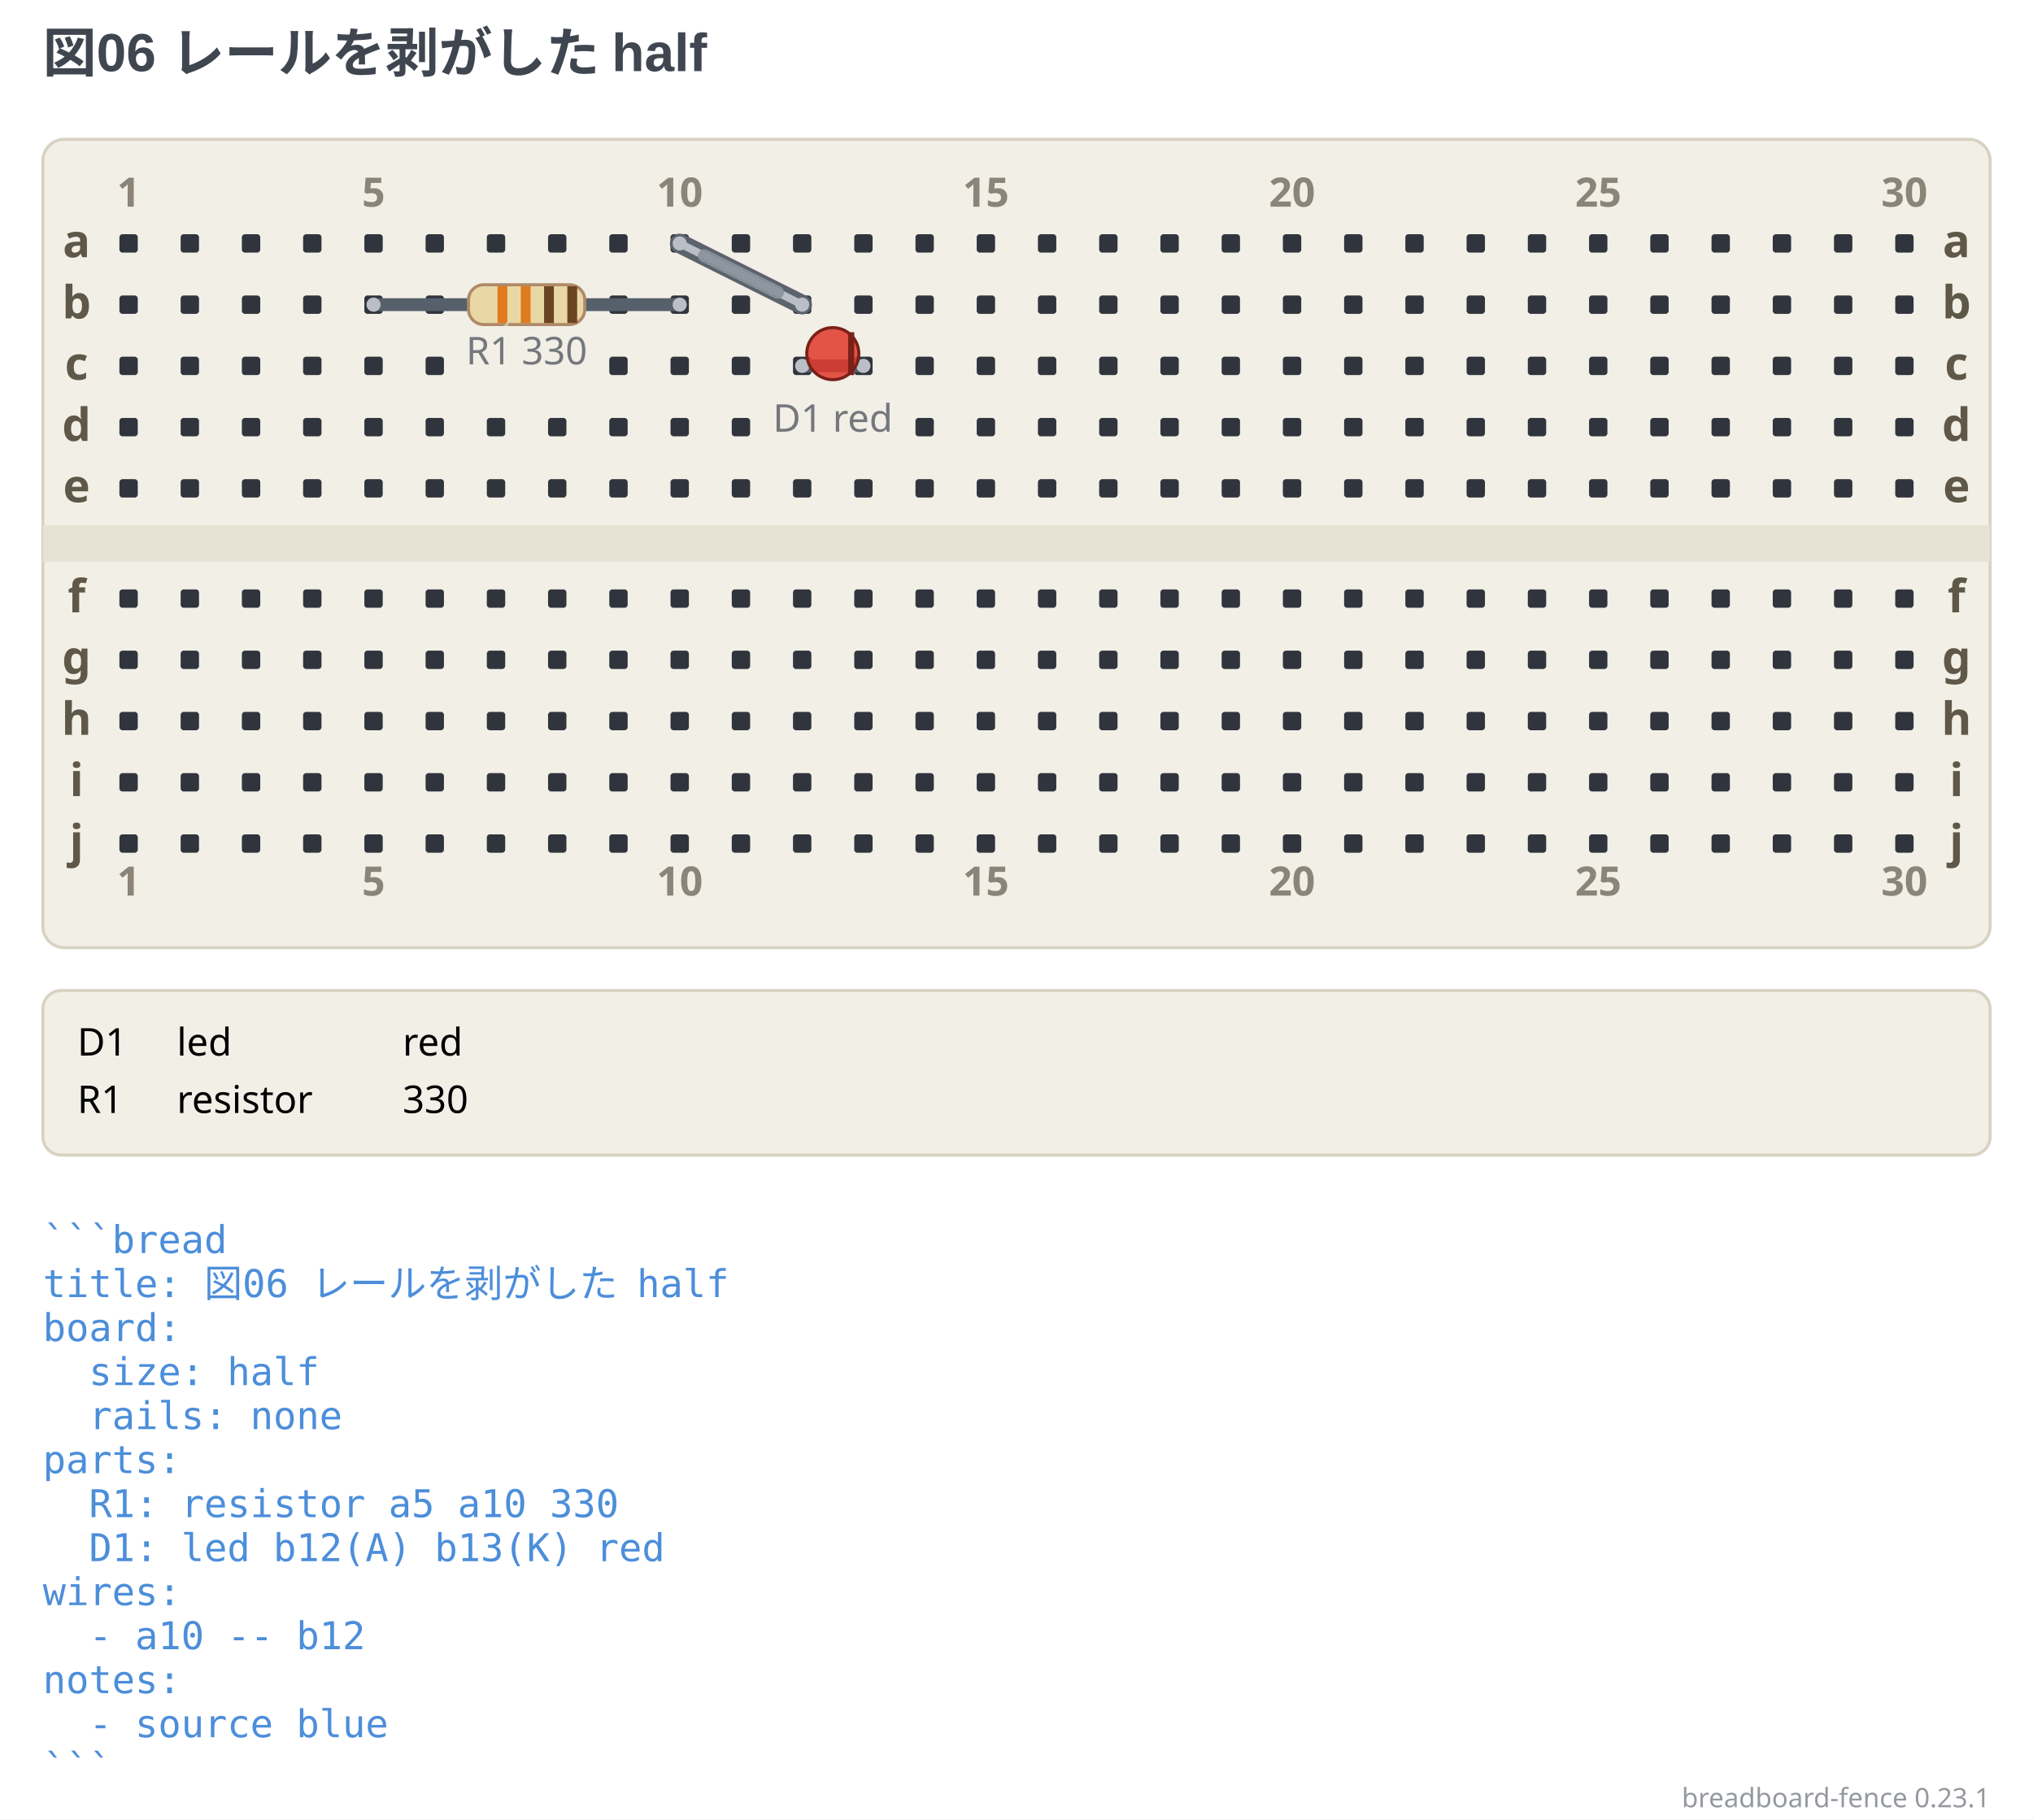
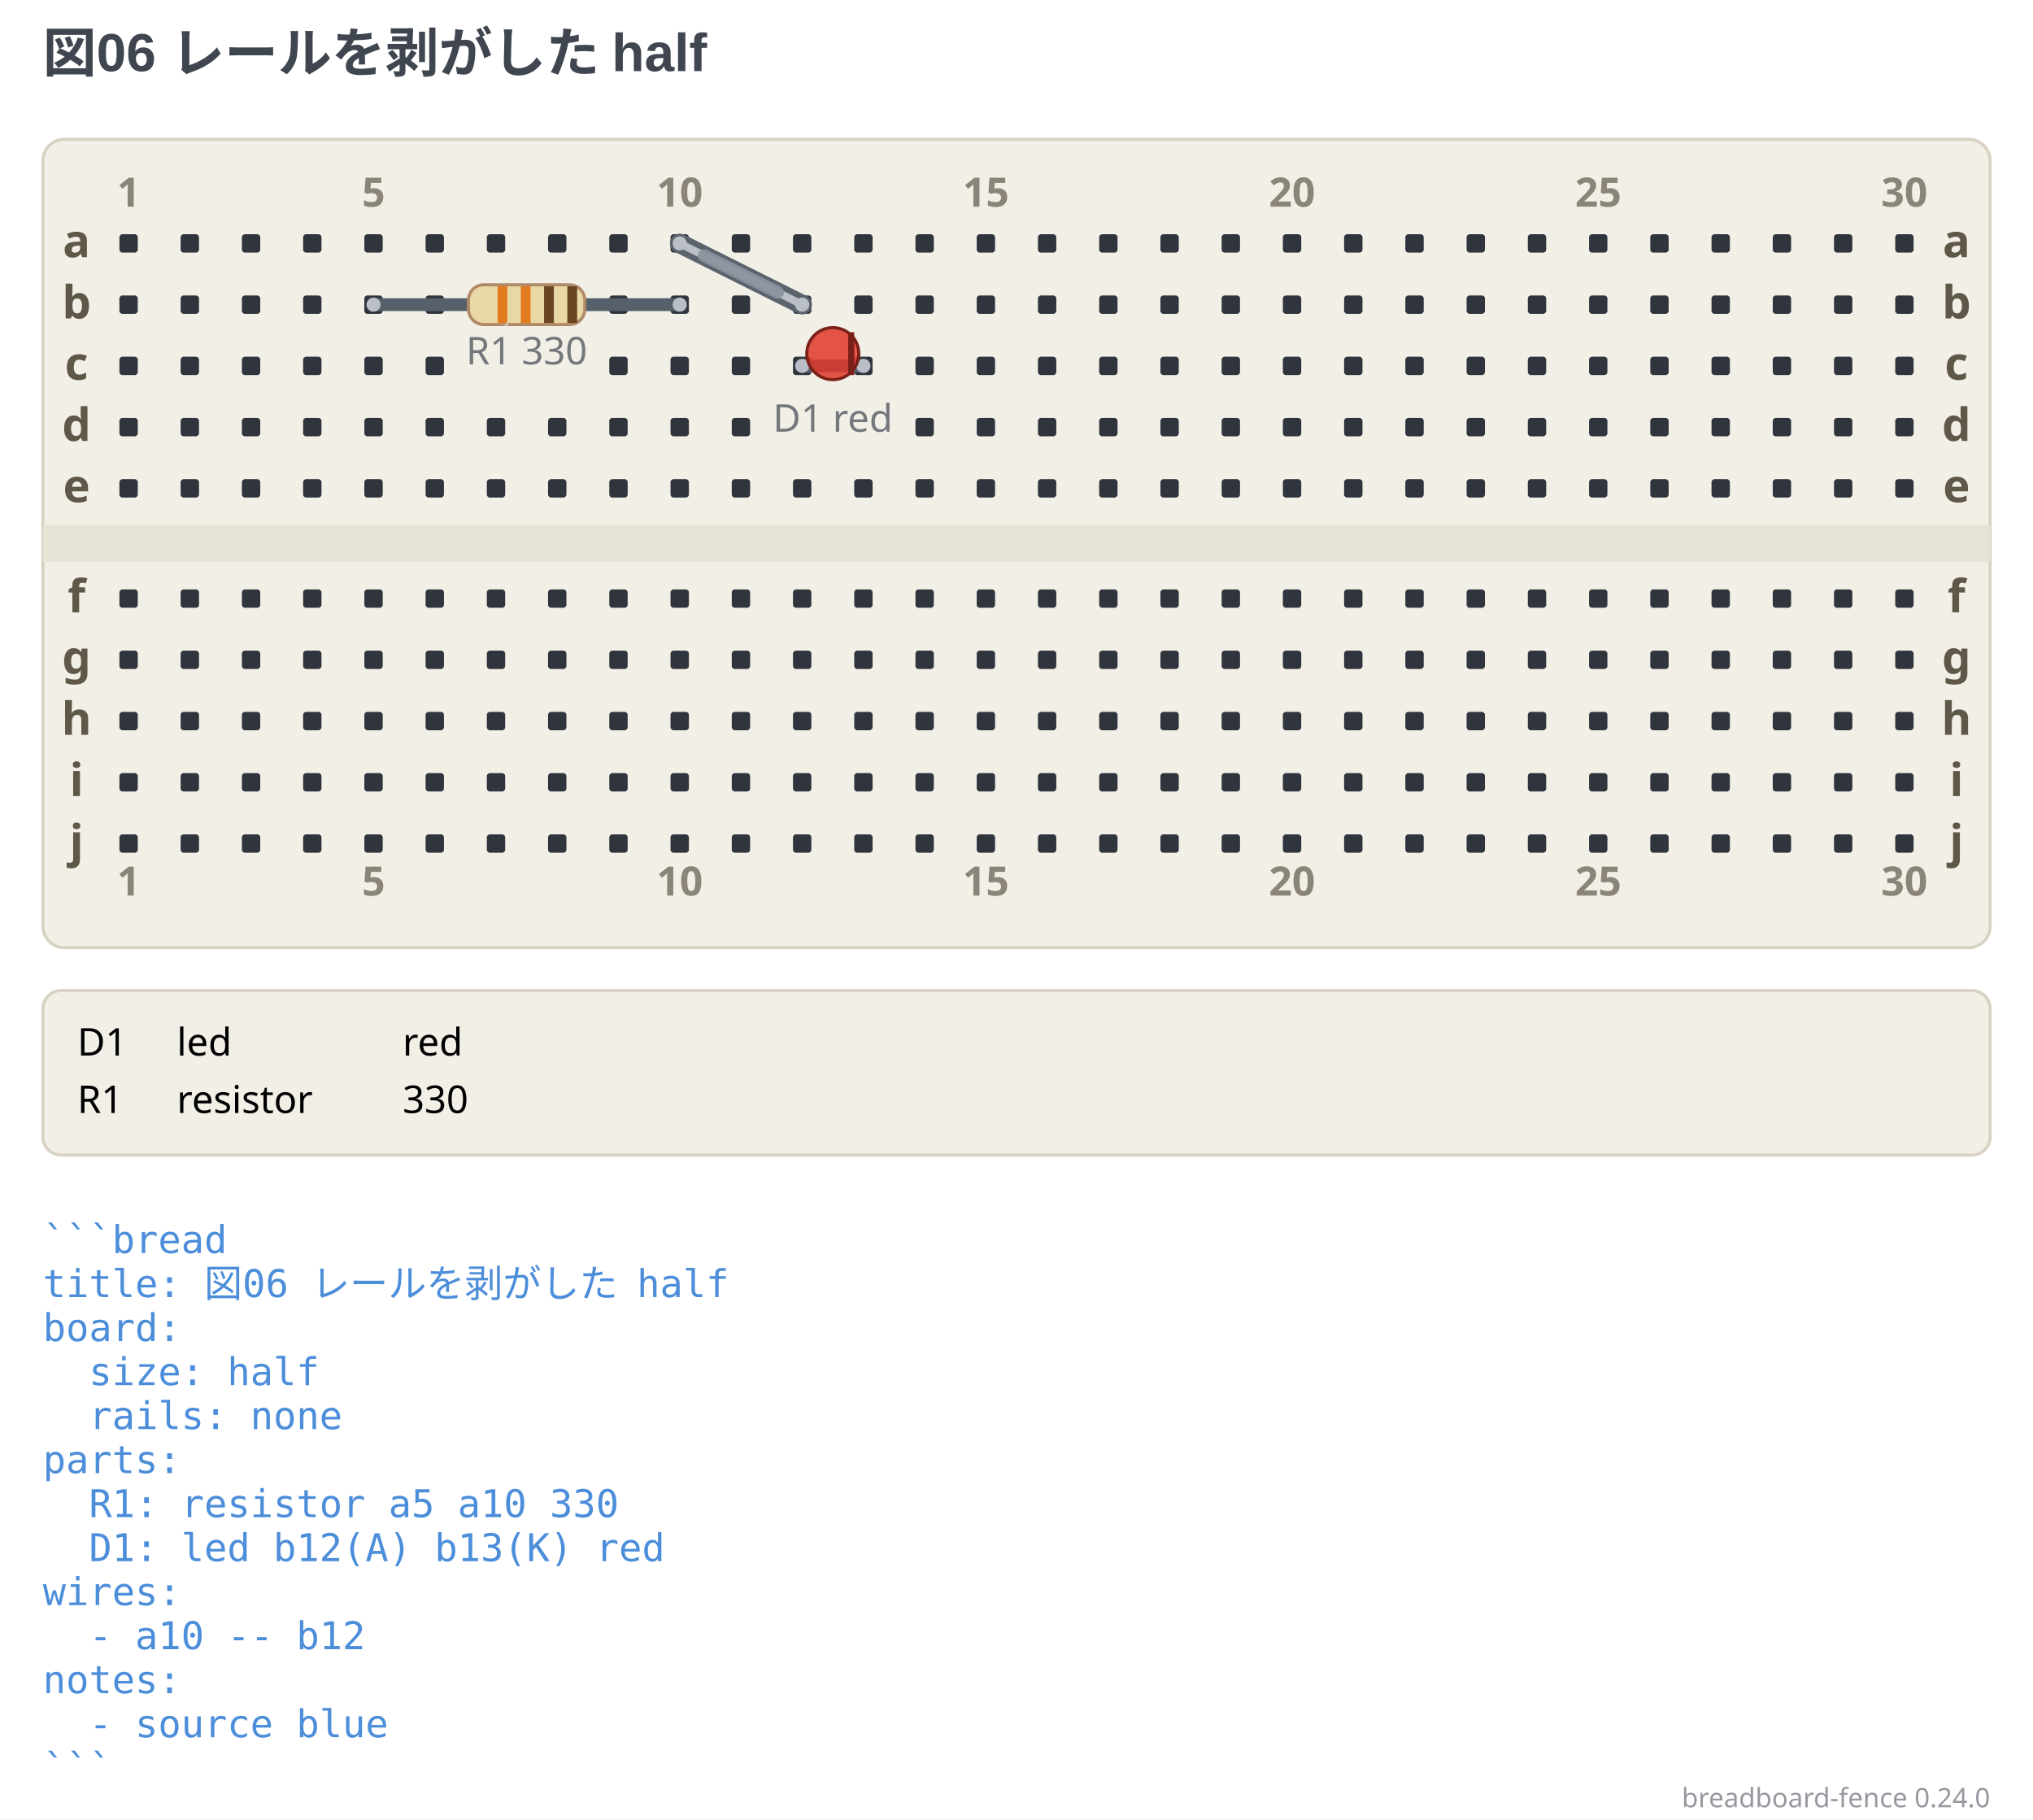
- <svg xmlns="http://www.w3.org/2000/svg" width="664" height="594.25" viewBox="0 0 664 594.25" data-breadboard-fence="0.23.1" role="img">
+ <svg xmlns="http://www.w3.org/2000/svg" width="664" height="594.25" viewBox="0 0 664 594.25" data-breadboard-fence="0.24.0" role="img">
  <rect x="0" y="0" width="664" height="594.25" fill="#ffffff" />
  <g>
    <text x="14" y="23.5" text-anchor="start" font-family="'Segoe UI', 'Helvetica Neue', Arial, 'Noto Sans', 'Hiragino Sans', 'Yu Gothic UI', 'Noto Sans CJK JP', sans-serif" font-size="17.5" font-weight="700" fill="#3f4650">図06 レールを剥がした half</text>
  </g>
  <g transform="translate(0 31.5)">
    <rect x="14" y="14" width="636" height="264" rx="7" fill="#f2efe6" stroke="#d8d2c2" />
    <rect x="14" y="140" width="636" height="12" fill="#e6e2d4" />
    <rect x="39" y="45" width="6" height="6" rx="1" fill="#30353d" />
    <rect x="59" y="45" width="6" height="6" rx="1" fill="#30353d" />
    <rect x="79" y="45" width="6" height="6" rx="1" fill="#30353d" />
    <rect x="99" y="45" width="6" height="6" rx="1" fill="#30353d" />
    <rect x="119" y="45" width="6" height="6" rx="1" fill="#30353d" />
    <rect x="139" y="45" width="6" height="6" rx="1" fill="#30353d" />
    <rect x="159" y="45" width="6" height="6" rx="1" fill="#30353d" />
    <rect x="179" y="45" width="6" height="6" rx="1" fill="#30353d" />
    <rect x="199" y="45" width="6" height="6" rx="1" fill="#30353d" />
    <rect x="219" y="45" width="6" height="6" rx="1" fill="#30353d" />
    <rect x="239" y="45" width="6" height="6" rx="1" fill="#30353d" />
    <rect x="259" y="45" width="6" height="6" rx="1" fill="#30353d" />
    <rect x="279" y="45" width="6" height="6" rx="1" fill="#30353d" />
    <rect x="299" y="45" width="6" height="6" rx="1" fill="#30353d" />
    <rect x="319" y="45" width="6" height="6" rx="1" fill="#30353d" />
    <rect x="339" y="45" width="6" height="6" rx="1" fill="#30353d" />
    <rect x="359" y="45" width="6" height="6" rx="1" fill="#30353d" />
    <rect x="379" y="45" width="6" height="6" rx="1" fill="#30353d" />
    <rect x="399" y="45" width="6" height="6" rx="1" fill="#30353d" />
    <rect x="419" y="45" width="6" height="6" rx="1" fill="#30353d" />
    <rect x="439" y="45" width="6" height="6" rx="1" fill="#30353d" />
    <rect x="459" y="45" width="6" height="6" rx="1" fill="#30353d" />
    <rect x="479" y="45" width="6" height="6" rx="1" fill="#30353d" />
    <rect x="499" y="45" width="6" height="6" rx="1" fill="#30353d" />
    <rect x="519" y="45" width="6" height="6" rx="1" fill="#30353d" />
    <rect x="539" y="45" width="6" height="6" rx="1" fill="#30353d" />
    <rect x="559" y="45" width="6" height="6" rx="1" fill="#30353d" />
    <rect x="579" y="45" width="6" height="6" rx="1" fill="#30353d" />
    <rect x="599" y="45" width="6" height="6" rx="1" fill="#30353d" />
    <rect x="619" y="45" width="6" height="6" rx="1" fill="#30353d" />
    <rect x="39" y="65" width="6" height="6" rx="1" fill="#30353d" />
    <rect x="59" y="65" width="6" height="6" rx="1" fill="#30353d" />
    <rect x="79" y="65" width="6" height="6" rx="1" fill="#30353d" />
    <rect x="99" y="65" width="6" height="6" rx="1" fill="#30353d" />
    <rect x="119" y="65" width="6" height="6" rx="1" fill="#30353d" />
    <rect x="139" y="65" width="6" height="6" rx="1" fill="#30353d" />
    <rect x="199" y="65" width="6" height="6" rx="1" fill="#30353d" />
    <rect x="219" y="65" width="6" height="6" rx="1" fill="#30353d" />
    <rect x="239" y="65" width="6" height="6" rx="1" fill="#30353d" />
    <rect x="259" y="65" width="6" height="6" rx="1" fill="#30353d" />
    <rect x="279" y="65" width="6" height="6" rx="1" fill="#30353d" />
    <rect x="299" y="65" width="6" height="6" rx="1" fill="#30353d" />
    <rect x="319" y="65" width="6" height="6" rx="1" fill="#30353d" />
    <rect x="339" y="65" width="6" height="6" rx="1" fill="#30353d" />
    <rect x="359" y="65" width="6" height="6" rx="1" fill="#30353d" />
    <rect x="379" y="65" width="6" height="6" rx="1" fill="#30353d" />
    <rect x="399" y="65" width="6" height="6" rx="1" fill="#30353d" />
    <rect x="419" y="65" width="6" height="6" rx="1" fill="#30353d" />
    <rect x="439" y="65" width="6" height="6" rx="1" fill="#30353d" />
    <rect x="459" y="65" width="6" height="6" rx="1" fill="#30353d" />
    <rect x="479" y="65" width="6" height="6" rx="1" fill="#30353d" />
    <rect x="499" y="65" width="6" height="6" rx="1" fill="#30353d" />
    <rect x="519" y="65" width="6" height="6" rx="1" fill="#30353d" />
    <rect x="539" y="65" width="6" height="6" rx="1" fill="#30353d" />
    <rect x="559" y="65" width="6" height="6" rx="1" fill="#30353d" />
    <rect x="579" y="65" width="6" height="6" rx="1" fill="#30353d" />
    <rect x="599" y="65" width="6" height="6" rx="1" fill="#30353d" />
    <rect x="619" y="65" width="6" height="6" rx="1" fill="#30353d" />
    <rect x="39" y="85" width="6" height="6" rx="1" fill="#30353d" />
    <rect x="59" y="85" width="6" height="6" rx="1" fill="#30353d" />
    <rect x="79" y="85" width="6" height="6" rx="1" fill="#30353d" />
    <rect x="99" y="85" width="6" height="6" rx="1" fill="#30353d" />
    <rect x="119" y="85" width="6" height="6" rx="1" fill="#30353d" />
    <rect x="139" y="85" width="6" height="6" rx="1" fill="#30353d" />
    <rect x="199" y="85" width="6" height="6" rx="1" fill="#30353d" />
    <rect x="219" y="85" width="6" height="6" rx="1" fill="#30353d" />
    <rect x="239" y="85" width="6" height="6" rx="1" fill="#30353d" />
    <rect x="259" y="85" width="6" height="6" rx="1" fill="#30353d" />
    <rect x="279" y="85" width="6" height="6" rx="1" fill="#30353d" />
    <rect x="299" y="85" width="6" height="6" rx="1" fill="#30353d" />
    <rect x="319" y="85" width="6" height="6" rx="1" fill="#30353d" />
    <rect x="339" y="85" width="6" height="6" rx="1" fill="#30353d" />
    <rect x="359" y="85" width="6" height="6" rx="1" fill="#30353d" />
    <rect x="379" y="85" width="6" height="6" rx="1" fill="#30353d" />
    <rect x="399" y="85" width="6" height="6" rx="1" fill="#30353d" />
    <rect x="419" y="85" width="6" height="6" rx="1" fill="#30353d" />
    <rect x="439" y="85" width="6" height="6" rx="1" fill="#30353d" />
    <rect x="459" y="85" width="6" height="6" rx="1" fill="#30353d" />
    <rect x="479" y="85" width="6" height="6" rx="1" fill="#30353d" />
    <rect x="499" y="85" width="6" height="6" rx="1" fill="#30353d" />
    <rect x="519" y="85" width="6" height="6" rx="1" fill="#30353d" />
    <rect x="539" y="85" width="6" height="6" rx="1" fill="#30353d" />
    <rect x="559" y="85" width="6" height="6" rx="1" fill="#30353d" />
    <rect x="579" y="85" width="6" height="6" rx="1" fill="#30353d" />
    <rect x="599" y="85" width="6" height="6" rx="1" fill="#30353d" />
    <rect x="619" y="85" width="6" height="6" rx="1" fill="#30353d" />
    <rect x="39" y="105" width="6" height="6" rx="1" fill="#30353d" />
    <rect x="59" y="105" width="6" height="6" rx="1" fill="#30353d" />
    <rect x="79" y="105" width="6" height="6" rx="1" fill="#30353d" />
    <rect x="99" y="105" width="6" height="6" rx="1" fill="#30353d" />
    <rect x="119" y="105" width="6" height="6" rx="1" fill="#30353d" />
    <rect x="139" y="105" width="6" height="6" rx="1" fill="#30353d" />
    <rect x="159" y="105" width="6" height="6" rx="1" fill="#30353d" />
    <rect x="179" y="105" width="6" height="6" rx="1" fill="#30353d" />
    <rect x="199" y="105" width="6" height="6" rx="1" fill="#30353d" />
    <rect x="219" y="105" width="6" height="6" rx="1" fill="#30353d" />
    <rect x="239" y="105" width="6" height="6" rx="1" fill="#30353d" />
    <rect x="299" y="105" width="6" height="6" rx="1" fill="#30353d" />
    <rect x="319" y="105" width="6" height="6" rx="1" fill="#30353d" />
    <rect x="339" y="105" width="6" height="6" rx="1" fill="#30353d" />
    <rect x="359" y="105" width="6" height="6" rx="1" fill="#30353d" />
    <rect x="379" y="105" width="6" height="6" rx="1" fill="#30353d" />
    <rect x="399" y="105" width="6" height="6" rx="1" fill="#30353d" />
    <rect x="419" y="105" width="6" height="6" rx="1" fill="#30353d" />
    <rect x="439" y="105" width="6" height="6" rx="1" fill="#30353d" />
    <rect x="459" y="105" width="6" height="6" rx="1" fill="#30353d" />
    <rect x="479" y="105" width="6" height="6" rx="1" fill="#30353d" />
    <rect x="499" y="105" width="6" height="6" rx="1" fill="#30353d" />
    <rect x="519" y="105" width="6" height="6" rx="1" fill="#30353d" />
    <rect x="539" y="105" width="6" height="6" rx="1" fill="#30353d" />
    <rect x="559" y="105" width="6" height="6" rx="1" fill="#30353d" />
    <rect x="579" y="105" width="6" height="6" rx="1" fill="#30353d" />
    <rect x="599" y="105" width="6" height="6" rx="1" fill="#30353d" />
    <rect x="619" y="105" width="6" height="6" rx="1" fill="#30353d" />
    <rect x="39" y="125" width="6" height="6" rx="1" fill="#30353d" />
    <rect x="59" y="125" width="6" height="6" rx="1" fill="#30353d" />
    <rect x="79" y="125" width="6" height="6" rx="1" fill="#30353d" />
    <rect x="99" y="125" width="6" height="6" rx="1" fill="#30353d" />
    <rect x="119" y="125" width="6" height="6" rx="1" fill="#30353d" />
    <rect x="139" y="125" width="6" height="6" rx="1" fill="#30353d" />
    <rect x="159" y="125" width="6" height="6" rx="1" fill="#30353d" />
    <rect x="179" y="125" width="6" height="6" rx="1" fill="#30353d" />
    <rect x="199" y="125" width="6" height="6" rx="1" fill="#30353d" />
    <rect x="219" y="125" width="6" height="6" rx="1" fill="#30353d" />
    <rect x="239" y="125" width="6" height="6" rx="1" fill="#30353d" />
    <rect x="259" y="125" width="6" height="6" rx="1" fill="#30353d" />
    <rect x="279" y="125" width="6" height="6" rx="1" fill="#30353d" />
    <rect x="299" y="125" width="6" height="6" rx="1" fill="#30353d" />
    <rect x="319" y="125" width="6" height="6" rx="1" fill="#30353d" />
    <rect x="339" y="125" width="6" height="6" rx="1" fill="#30353d" />
    <rect x="359" y="125" width="6" height="6" rx="1" fill="#30353d" />
    <rect x="379" y="125" width="6" height="6" rx="1" fill="#30353d" />
    <rect x="399" y="125" width="6" height="6" rx="1" fill="#30353d" />
    <rect x="419" y="125" width="6" height="6" rx="1" fill="#30353d" />
    <rect x="439" y="125" width="6" height="6" rx="1" fill="#30353d" />
    <rect x="459" y="125" width="6" height="6" rx="1" fill="#30353d" />
    <rect x="479" y="125" width="6" height="6" rx="1" fill="#30353d" />
    <rect x="499" y="125" width="6" height="6" rx="1" fill="#30353d" />
    <rect x="519" y="125" width="6" height="6" rx="1" fill="#30353d" />
    <rect x="539" y="125" width="6" height="6" rx="1" fill="#30353d" />
    <rect x="559" y="125" width="6" height="6" rx="1" fill="#30353d" />
    <rect x="579" y="125" width="6" height="6" rx="1" fill="#30353d" />
    <rect x="599" y="125" width="6" height="6" rx="1" fill="#30353d" />
    <rect x="619" y="125" width="6" height="6" rx="1" fill="#30353d" />
    <rect x="39" y="161" width="6" height="6" rx="1" fill="#30353d" />
    <rect x="59" y="161" width="6" height="6" rx="1" fill="#30353d" />
    <rect x="79" y="161" width="6" height="6" rx="1" fill="#30353d" />
    <rect x="99" y="161" width="6" height="6" rx="1" fill="#30353d" />
    <rect x="119" y="161" width="6" height="6" rx="1" fill="#30353d" />
    <rect x="139" y="161" width="6" height="6" rx="1" fill="#30353d" />
    <rect x="159" y="161" width="6" height="6" rx="1" fill="#30353d" />
    <rect x="179" y="161" width="6" height="6" rx="1" fill="#30353d" />
    <rect x="199" y="161" width="6" height="6" rx="1" fill="#30353d" />
    <rect x="219" y="161" width="6" height="6" rx="1" fill="#30353d" />
    <rect x="239" y="161" width="6" height="6" rx="1" fill="#30353d" />
    <rect x="259" y="161" width="6" height="6" rx="1" fill="#30353d" />
    <rect x="279" y="161" width="6" height="6" rx="1" fill="#30353d" />
    <rect x="299" y="161" width="6" height="6" rx="1" fill="#30353d" />
    <rect x="319" y="161" width="6" height="6" rx="1" fill="#30353d" />
    <rect x="339" y="161" width="6" height="6" rx="1" fill="#30353d" />
    <rect x="359" y="161" width="6" height="6" rx="1" fill="#30353d" />
    <rect x="379" y="161" width="6" height="6" rx="1" fill="#30353d" />
    <rect x="399" y="161" width="6" height="6" rx="1" fill="#30353d" />
    <rect x="419" y="161" width="6" height="6" rx="1" fill="#30353d" />
    <rect x="439" y="161" width="6" height="6" rx="1" fill="#30353d" />
    <rect x="459" y="161" width="6" height="6" rx="1" fill="#30353d" />
    <rect x="479" y="161" width="6" height="6" rx="1" fill="#30353d" />
    <rect x="499" y="161" width="6" height="6" rx="1" fill="#30353d" />
    <rect x="519" y="161" width="6" height="6" rx="1" fill="#30353d" />
    <rect x="539" y="161" width="6" height="6" rx="1" fill="#30353d" />
    <rect x="559" y="161" width="6" height="6" rx="1" fill="#30353d" />
    <rect x="579" y="161" width="6" height="6" rx="1" fill="#30353d" />
    <rect x="599" y="161" width="6" height="6" rx="1" fill="#30353d" />
    <rect x="619" y="161" width="6" height="6" rx="1" fill="#30353d" />
    <rect x="39" y="181" width="6" height="6" rx="1" fill="#30353d" />
    <rect x="59" y="181" width="6" height="6" rx="1" fill="#30353d" />
    <rect x="79" y="181" width="6" height="6" rx="1" fill="#30353d" />
    <rect x="99" y="181" width="6" height="6" rx="1" fill="#30353d" />
    <rect x="119" y="181" width="6" height="6" rx="1" fill="#30353d" />
    <rect x="139" y="181" width="6" height="6" rx="1" fill="#30353d" />
    <rect x="159" y="181" width="6" height="6" rx="1" fill="#30353d" />
    <rect x="179" y="181" width="6" height="6" rx="1" fill="#30353d" />
    <rect x="199" y="181" width="6" height="6" rx="1" fill="#30353d" />
    <rect x="219" y="181" width="6" height="6" rx="1" fill="#30353d" />
    <rect x="239" y="181" width="6" height="6" rx="1" fill="#30353d" />
    <rect x="259" y="181" width="6" height="6" rx="1" fill="#30353d" />
    <rect x="279" y="181" width="6" height="6" rx="1" fill="#30353d" />
    <rect x="299" y="181" width="6" height="6" rx="1" fill="#30353d" />
    <rect x="319" y="181" width="6" height="6" rx="1" fill="#30353d" />
    <rect x="339" y="181" width="6" height="6" rx="1" fill="#30353d" />
    <rect x="359" y="181" width="6" height="6" rx="1" fill="#30353d" />
    <rect x="379" y="181" width="6" height="6" rx="1" fill="#30353d" />
    <rect x="399" y="181" width="6" height="6" rx="1" fill="#30353d" />
    <rect x="419" y="181" width="6" height="6" rx="1" fill="#30353d" />
    <rect x="439" y="181" width="6" height="6" rx="1" fill="#30353d" />
    <rect x="459" y="181" width="6" height="6" rx="1" fill="#30353d" />
    <rect x="479" y="181" width="6" height="6" rx="1" fill="#30353d" />
    <rect x="499" y="181" width="6" height="6" rx="1" fill="#30353d" />
    <rect x="519" y="181" width="6" height="6" rx="1" fill="#30353d" />
    <rect x="539" y="181" width="6" height="6" rx="1" fill="#30353d" />
    <rect x="559" y="181" width="6" height="6" rx="1" fill="#30353d" />
    <rect x="579" y="181" width="6" height="6" rx="1" fill="#30353d" />
    <rect x="599" y="181" width="6" height="6" rx="1" fill="#30353d" />
    <rect x="619" y="181" width="6" height="6" rx="1" fill="#30353d" />
    <rect x="39" y="201" width="6" height="6" rx="1" fill="#30353d" />
    <rect x="59" y="201" width="6" height="6" rx="1" fill="#30353d" />
    <rect x="79" y="201" width="6" height="6" rx="1" fill="#30353d" />
    <rect x="99" y="201" width="6" height="6" rx="1" fill="#30353d" />
    <rect x="119" y="201" width="6" height="6" rx="1" fill="#30353d" />
    <rect x="139" y="201" width="6" height="6" rx="1" fill="#30353d" />
    <rect x="159" y="201" width="6" height="6" rx="1" fill="#30353d" />
    <rect x="179" y="201" width="6" height="6" rx="1" fill="#30353d" />
    <rect x="199" y="201" width="6" height="6" rx="1" fill="#30353d" />
    <rect x="219" y="201" width="6" height="6" rx="1" fill="#30353d" />
    <rect x="239" y="201" width="6" height="6" rx="1" fill="#30353d" />
    <rect x="259" y="201" width="6" height="6" rx="1" fill="#30353d" />
    <rect x="279" y="201" width="6" height="6" rx="1" fill="#30353d" />
    <rect x="299" y="201" width="6" height="6" rx="1" fill="#30353d" />
    <rect x="319" y="201" width="6" height="6" rx="1" fill="#30353d" />
    <rect x="339" y="201" width="6" height="6" rx="1" fill="#30353d" />
    <rect x="359" y="201" width="6" height="6" rx="1" fill="#30353d" />
    <rect x="379" y="201" width="6" height="6" rx="1" fill="#30353d" />
    <rect x="399" y="201" width="6" height="6" rx="1" fill="#30353d" />
    <rect x="419" y="201" width="6" height="6" rx="1" fill="#30353d" />
    <rect x="439" y="201" width="6" height="6" rx="1" fill="#30353d" />
    <rect x="459" y="201" width="6" height="6" rx="1" fill="#30353d" />
    <rect x="479" y="201" width="6" height="6" rx="1" fill="#30353d" />
    <rect x="499" y="201" width="6" height="6" rx="1" fill="#30353d" />
    <rect x="519" y="201" width="6" height="6" rx="1" fill="#30353d" />
    <rect x="539" y="201" width="6" height="6" rx="1" fill="#30353d" />
    <rect x="559" y="201" width="6" height="6" rx="1" fill="#30353d" />
    <rect x="579" y="201" width="6" height="6" rx="1" fill="#30353d" />
    <rect x="599" y="201" width="6" height="6" rx="1" fill="#30353d" />
    <rect x="619" y="201" width="6" height="6" rx="1" fill="#30353d" />
    <rect x="39" y="221" width="6" height="6" rx="1" fill="#30353d" />
    <rect x="59" y="221" width="6" height="6" rx="1" fill="#30353d" />
    <rect x="79" y="221" width="6" height="6" rx="1" fill="#30353d" />
    <rect x="99" y="221" width="6" height="6" rx="1" fill="#30353d" />
    <rect x="119" y="221" width="6" height="6" rx="1" fill="#30353d" />
    <rect x="139" y="221" width="6" height="6" rx="1" fill="#30353d" />
    <rect x="159" y="221" width="6" height="6" rx="1" fill="#30353d" />
    <rect x="179" y="221" width="6" height="6" rx="1" fill="#30353d" />
    <rect x="199" y="221" width="6" height="6" rx="1" fill="#30353d" />
    <rect x="219" y="221" width="6" height="6" rx="1" fill="#30353d" />
    <rect x="239" y="221" width="6" height="6" rx="1" fill="#30353d" />
    <rect x="259" y="221" width="6" height="6" rx="1" fill="#30353d" />
    <rect x="279" y="221" width="6" height="6" rx="1" fill="#30353d" />
    <rect x="299" y="221" width="6" height="6" rx="1" fill="#30353d" />
    <rect x="319" y="221" width="6" height="6" rx="1" fill="#30353d" />
    <rect x="339" y="221" width="6" height="6" rx="1" fill="#30353d" />
    <rect x="359" y="221" width="6" height="6" rx="1" fill="#30353d" />
    <rect x="379" y="221" width="6" height="6" rx="1" fill="#30353d" />
    <rect x="399" y="221" width="6" height="6" rx="1" fill="#30353d" />
    <rect x="419" y="221" width="6" height="6" rx="1" fill="#30353d" />
    <rect x="439" y="221" width="6" height="6" rx="1" fill="#30353d" />
    <rect x="459" y="221" width="6" height="6" rx="1" fill="#30353d" />
    <rect x="479" y="221" width="6" height="6" rx="1" fill="#30353d" />
    <rect x="499" y="221" width="6" height="6" rx="1" fill="#30353d" />
    <rect x="519" y="221" width="6" height="6" rx="1" fill="#30353d" />
    <rect x="539" y="221" width="6" height="6" rx="1" fill="#30353d" />
    <rect x="559" y="221" width="6" height="6" rx="1" fill="#30353d" />
    <rect x="579" y="221" width="6" height="6" rx="1" fill="#30353d" />
    <rect x="599" y="221" width="6" height="6" rx="1" fill="#30353d" />
    <rect x="619" y="221" width="6" height="6" rx="1" fill="#30353d" />
    <rect x="39" y="241" width="6" height="6" rx="1" fill="#30353d" />
    <rect x="59" y="241" width="6" height="6" rx="1" fill="#30353d" />
    <rect x="79" y="241" width="6" height="6" rx="1" fill="#30353d" />
    <rect x="99" y="241" width="6" height="6" rx="1" fill="#30353d" />
    <rect x="119" y="241" width="6" height="6" rx="1" fill="#30353d" />
    <rect x="139" y="241" width="6" height="6" rx="1" fill="#30353d" />
    <rect x="159" y="241" width="6" height="6" rx="1" fill="#30353d" />
    <rect x="179" y="241" width="6" height="6" rx="1" fill="#30353d" />
    <rect x="199" y="241" width="6" height="6" rx="1" fill="#30353d" />
    <rect x="219" y="241" width="6" height="6" rx="1" fill="#30353d" />
    <rect x="239" y="241" width="6" height="6" rx="1" fill="#30353d" />
    <rect x="259" y="241" width="6" height="6" rx="1" fill="#30353d" />
    <rect x="279" y="241" width="6" height="6" rx="1" fill="#30353d" />
    <rect x="299" y="241" width="6" height="6" rx="1" fill="#30353d" />
    <rect x="319" y="241" width="6" height="6" rx="1" fill="#30353d" />
    <rect x="339" y="241" width="6" height="6" rx="1" fill="#30353d" />
    <rect x="359" y="241" width="6" height="6" rx="1" fill="#30353d" />
    <rect x="379" y="241" width="6" height="6" rx="1" fill="#30353d" />
    <rect x="399" y="241" width="6" height="6" rx="1" fill="#30353d" />
    <rect x="419" y="241" width="6" height="6" rx="1" fill="#30353d" />
    <rect x="439" y="241" width="6" height="6" rx="1" fill="#30353d" />
    <rect x="459" y="241" width="6" height="6" rx="1" fill="#30353d" />
    <rect x="479" y="241" width="6" height="6" rx="1" fill="#30353d" />
    <rect x="499" y="241" width="6" height="6" rx="1" fill="#30353d" />
    <rect x="519" y="241" width="6" height="6" rx="1" fill="#30353d" />
    <rect x="539" y="241" width="6" height="6" rx="1" fill="#30353d" />
    <rect x="559" y="241" width="6" height="6" rx="1" fill="#30353d" />
    <rect x="579" y="241" width="6" height="6" rx="1" fill="#30353d" />
    <rect x="599" y="241" width="6" height="6" rx="1" fill="#30353d" />
    <rect x="619" y="241" width="6" height="6" rx="1" fill="#30353d" />
    <text x="25" y="52.5" text-anchor="middle" font-family="ui-sans-serif, system-ui, sans-serif" font-size="14.95" font-weight="700" fill="#5f5748">a</text>
    <text x="639" y="52.5" text-anchor="middle" font-family="ui-sans-serif, system-ui, sans-serif" font-size="14.95" font-weight="700" fill="#5f5748">a</text>
    <text x="25" y="72.5" text-anchor="middle" font-family="ui-sans-serif, system-ui, sans-serif" font-size="14.95" font-weight="700" fill="#5f5748">b</text>
    <text x="639" y="72.5" text-anchor="middle" font-family="ui-sans-serif, system-ui, sans-serif" font-size="14.95" font-weight="700" fill="#5f5748">b</text>
    <text x="25" y="92.5" text-anchor="middle" font-family="ui-sans-serif, system-ui, sans-serif" font-size="14.95" font-weight="700" fill="#5f5748">c</text>
    <text x="639" y="92.5" text-anchor="middle" font-family="ui-sans-serif, system-ui, sans-serif" font-size="14.95" font-weight="700" fill="#5f5748">c</text>
    <text x="25" y="112.5" text-anchor="middle" font-family="ui-sans-serif, system-ui, sans-serif" font-size="14.95" font-weight="700" fill="#5f5748">d</text>
    <text x="639" y="112.5" text-anchor="middle" font-family="ui-sans-serif, system-ui, sans-serif" font-size="14.95" font-weight="700" fill="#5f5748">d</text>
    <text x="25" y="132.5" text-anchor="middle" font-family="ui-sans-serif, system-ui, sans-serif" font-size="14.95" font-weight="700" fill="#5f5748">e</text>
    <text x="639" y="132.5" text-anchor="middle" font-family="ui-sans-serif, system-ui, sans-serif" font-size="14.95" font-weight="700" fill="#5f5748">e</text>
    <text x="25" y="168.5" text-anchor="middle" font-family="ui-sans-serif, system-ui, sans-serif" font-size="14.95" font-weight="700" fill="#5f5748">f</text>
    <text x="639" y="168.5" text-anchor="middle" font-family="ui-sans-serif, system-ui, sans-serif" font-size="14.95" font-weight="700" fill="#5f5748">f</text>
    <text x="25" y="188.5" text-anchor="middle" font-family="ui-sans-serif, system-ui, sans-serif" font-size="14.95" font-weight="700" fill="#5f5748">g</text>
    <text x="639" y="188.5" text-anchor="middle" font-family="ui-sans-serif, system-ui, sans-serif" font-size="14.95" font-weight="700" fill="#5f5748">g</text>
    <text x="25" y="208.5" text-anchor="middle" font-family="ui-sans-serif, system-ui, sans-serif" font-size="14.95" font-weight="700" fill="#5f5748">h</text>
    <text x="639" y="208.5" text-anchor="middle" font-family="ui-sans-serif, system-ui, sans-serif" font-size="14.95" font-weight="700" fill="#5f5748">h</text>
    <text x="25" y="228.5" text-anchor="middle" font-family="ui-sans-serif, system-ui, sans-serif" font-size="14.95" font-weight="700" fill="#5f5748">i</text>
    <text x="639" y="228.5" text-anchor="middle" font-family="ui-sans-serif, system-ui, sans-serif" font-size="14.95" font-weight="700" fill="#5f5748">i</text>
    <text x="25" y="248.5" text-anchor="middle" font-family="ui-sans-serif, system-ui, sans-serif" font-size="14.95" font-weight="700" fill="#5f5748">j</text>
    <text x="639" y="248.5" text-anchor="middle" font-family="ui-sans-serif, system-ui, sans-serif" font-size="14.95" font-weight="700" fill="#5f5748">j</text>
    <text x="42" y="36" text-anchor="middle" font-family="ui-sans-serif, system-ui, sans-serif" stroke="#f2efe6" stroke-width="3.45" font-size="13.23" font-weight="700" fill="#f2efe6" opacity="0.5" aria-hidden="true">1</text>
    <text x="42" y="36" text-anchor="middle" font-family="ui-sans-serif, system-ui, sans-serif" font-size="13.23" font-weight="700" fill="#5f5748" opacity="0.7">1</text>
    <text x="42" y="261" text-anchor="middle" font-family="ui-sans-serif, system-ui, sans-serif" stroke="#f2efe6" stroke-width="3.45" font-size="13.23" font-weight="700" fill="#f2efe6" opacity="0.5" aria-hidden="true">1</text>
    <text x="42" y="261" text-anchor="middle" font-family="ui-sans-serif, system-ui, sans-serif" font-size="13.23" font-weight="700" fill="#5f5748" opacity="0.7">1</text>
    <text x="122" y="36" text-anchor="middle" font-family="ui-sans-serif, system-ui, sans-serif" stroke="#f2efe6" stroke-width="3.45" font-size="13.23" font-weight="700" fill="#f2efe6" opacity="0.5" aria-hidden="true">5</text>
    <text x="122" y="36" text-anchor="middle" font-family="ui-sans-serif, system-ui, sans-serif" font-size="13.23" font-weight="700" fill="#5f5748" opacity="0.7">5</text>
    <text x="122" y="261" text-anchor="middle" font-family="ui-sans-serif, system-ui, sans-serif" stroke="#f2efe6" stroke-width="3.45" font-size="13.23" font-weight="700" fill="#f2efe6" opacity="0.5" aria-hidden="true">5</text>
    <text x="122" y="261" text-anchor="middle" font-family="ui-sans-serif, system-ui, sans-serif" font-size="13.23" font-weight="700" fill="#5f5748" opacity="0.7">5</text>
    <text x="222" y="36" text-anchor="middle" font-family="ui-sans-serif, system-ui, sans-serif" stroke="#f2efe6" stroke-width="3.45" font-size="13.23" font-weight="700" fill="#f2efe6" opacity="0.5" aria-hidden="true">10</text>
    <text x="222" y="36" text-anchor="middle" font-family="ui-sans-serif, system-ui, sans-serif" font-size="13.23" font-weight="700" fill="#5f5748" opacity="0.7">10</text>
    <text x="222" y="261" text-anchor="middle" font-family="ui-sans-serif, system-ui, sans-serif" stroke="#f2efe6" stroke-width="3.45" font-size="13.23" font-weight="700" fill="#f2efe6" opacity="0.5" aria-hidden="true">10</text>
    <text x="222" y="261" text-anchor="middle" font-family="ui-sans-serif, system-ui, sans-serif" font-size="13.23" font-weight="700" fill="#5f5748" opacity="0.7">10</text>
    <text x="322" y="36" text-anchor="middle" font-family="ui-sans-serif, system-ui, sans-serif" stroke="#f2efe6" stroke-width="3.45" font-size="13.23" font-weight="700" fill="#f2efe6" opacity="0.5" aria-hidden="true">15</text>
    <text x="322" y="36" text-anchor="middle" font-family="ui-sans-serif, system-ui, sans-serif" font-size="13.23" font-weight="700" fill="#5f5748" opacity="0.7">15</text>
    <text x="322" y="261" text-anchor="middle" font-family="ui-sans-serif, system-ui, sans-serif" stroke="#f2efe6" stroke-width="3.45" font-size="13.23" font-weight="700" fill="#f2efe6" opacity="0.5" aria-hidden="true">15</text>
    <text x="322" y="261" text-anchor="middle" font-family="ui-sans-serif, system-ui, sans-serif" font-size="13.23" font-weight="700" fill="#5f5748" opacity="0.7">15</text>
    <text x="422" y="36" text-anchor="middle" font-family="ui-sans-serif, system-ui, sans-serif" stroke="#f2efe6" stroke-width="3.45" font-size="13.23" font-weight="700" fill="#f2efe6" opacity="0.5" aria-hidden="true">20</text>
    <text x="422" y="36" text-anchor="middle" font-family="ui-sans-serif, system-ui, sans-serif" font-size="13.23" font-weight="700" fill="#5f5748" opacity="0.7">20</text>
    <text x="422" y="261" text-anchor="middle" font-family="ui-sans-serif, system-ui, sans-serif" stroke="#f2efe6" stroke-width="3.45" font-size="13.23" font-weight="700" fill="#f2efe6" opacity="0.5" aria-hidden="true">20</text>
    <text x="422" y="261" text-anchor="middle" font-family="ui-sans-serif, system-ui, sans-serif" font-size="13.23" font-weight="700" fill="#5f5748" opacity="0.7">20</text>
    <text x="522" y="36" text-anchor="middle" font-family="ui-sans-serif, system-ui, sans-serif" stroke="#f2efe6" stroke-width="3.45" font-size="13.23" font-weight="700" fill="#f2efe6" opacity="0.5" aria-hidden="true">25</text>
    <text x="522" y="36" text-anchor="middle" font-family="ui-sans-serif, system-ui, sans-serif" font-size="13.23" font-weight="700" fill="#5f5748" opacity="0.7">25</text>
    <text x="522" y="261" text-anchor="middle" font-family="ui-sans-serif, system-ui, sans-serif" stroke="#f2efe6" stroke-width="3.45" font-size="13.23" font-weight="700" fill="#f2efe6" opacity="0.5" aria-hidden="true">25</text>
    <text x="522" y="261" text-anchor="middle" font-family="ui-sans-serif, system-ui, sans-serif" font-size="13.23" font-weight="700" fill="#5f5748" opacity="0.7">25</text>
    <text x="622" y="36" text-anchor="middle" font-family="ui-sans-serif, system-ui, sans-serif" stroke="#f2efe6" stroke-width="3.45" font-size="13.23" font-weight="700" fill="#f2efe6" opacity="0.5" aria-hidden="true">30</text>
    <text x="622" y="36" text-anchor="middle" font-family="ui-sans-serif, system-ui, sans-serif" font-size="13.23" font-weight="700" fill="#5f5748" opacity="0.7">30</text>
    <text x="622" y="261" text-anchor="middle" font-family="ui-sans-serif, system-ui, sans-serif" stroke="#f2efe6" stroke-width="3.45" font-size="13.23" font-weight="700" fill="#f2efe6" opacity="0.5" aria-hidden="true">30</text>
    <text x="622" y="261" text-anchor="middle" font-family="ui-sans-serif, system-ui, sans-serif" font-size="13.23" font-weight="700" fill="#5f5748" opacity="0.7">30</text>
    <path d="M 222 48 L 262 68" fill="none" stroke="#5b636d" stroke-width="6.4" stroke-linecap="round" stroke-linejoin="round" />
    <path d="M 222 48 L 262 68" fill="none" stroke="#b9bec7" stroke-width="2.52" stroke-linecap="round" stroke-linejoin="round" />
    <path d="M 230.05 52.02 L 253.95 63.98" fill="none" stroke="#8a929c" stroke-width="4.2" stroke-linecap="round" opacity="0.92" />
    <circle cx="222" cy="48" r="2.31" fill="#b9bec7" />
    <circle cx="262" cy="68" r="2.31" fill="#b9bec7" />
    <line x1="122" y1="68" x2="222" y2="68" stroke="#55606b" stroke-width="4.2" stroke-linecap="round" />
    <circle cx="122" cy="68" r="2.31" fill="#b9bec7" />
    <circle cx="222" cy="68" r="2.31" fill="#b9bec7" />
    <g transform="translate(172 68) rotate(0)">
      <rect x="-19" y="-6.5" width="38" height="13" rx="5" fill="#e9d8a6" stroke="#b08968" />
      <rect x="-9.5" y="-6" width="3.2" height="12" fill="#e07b1e" />
      <rect x="-1.9" y="-6" width="3.2" height="12" fill="#e07b1e" />
      <rect x="5.7" y="-6" width="3.2" height="12" fill="#6b4423" />
      <rect x="13.3" y="-6" width="3.2" height="12" fill="#6b4423" />
    </g>
    <line x1="262" y1="88" x2="282" y2="88" stroke="#55606b" stroke-width="4.2" stroke-linecap="round" />
    <circle cx="262" cy="88" r="2.31" fill="#b9bec7" />
    <circle cx="282" cy="88" r="2.31" fill="#b9bec7" />
    <g transform="translate(272 88) rotate(0)">
      <circle cx="0" cy="-4" r="8.5" fill="#e0392c" fill-opacity="0.85" stroke="#7a2018" />
      <line x1="6" y1="-11" x2="6" y2="3" stroke="#7a2018" stroke-width="2" />
    </g>
    <text x="172" y="87.5" text-anchor="middle" font-family="ui-sans-serif, system-ui, sans-serif" stroke="#f2efe6" stroke-width="4.75" class="bf-caption" font-size="12.5" fill="#f2efe6" opacity="0.5" aria-hidden="true">R1 330</text>
    <text x="172" y="87.5" text-anchor="middle" font-family="ui-sans-serif, system-ui, sans-serif" class="bf-caption" font-size="12.5" fill="#3f4650" opacity="0.7">R1 330</text>
    <text x="272" y="109.5" text-anchor="middle" font-family="ui-sans-serif, system-ui, sans-serif" stroke="#f2efe6" stroke-width="4.75" class="bf-caption" font-size="12.5" fill="#f2efe6" opacity="0.5" aria-hidden="true">D1 red</text>
    <text x="272" y="109.5" text-anchor="middle" font-family="ui-sans-serif, system-ui, sans-serif" class="bf-caption" font-size="12.5" fill="#3f4650" opacity="0.7">D1 red</text>
    <rect x="14" y="292" width="636" height="53.75" rx="6" fill="#f2efe6" stroke="#d8d2c2" />
    <text x="25.25" y="313.25" text-anchor="start" font-family="ui-sans-serif, system-ui, sans-serif" stroke="#f2efe6" stroke-width="3.75" font-size="12.5" fill="#f2efe6" opacity="0.5" aria-hidden="true">D1</text>
    <text x="25.25" y="313.25" text-anchor="start" font-family="ui-sans-serif, system-ui, sans-serif" font-size="12.5" fill="#000000">D1</text>
    <text x="57.75" y="313.25" text-anchor="start" font-family="ui-sans-serif, system-ui, sans-serif" stroke="#f2efe6" stroke-width="3.75" font-size="12.5" fill="#f2efe6" opacity="0.5" aria-hidden="true">led</text>
    <text x="57.75" y="313.25" text-anchor="start" font-family="ui-sans-serif, system-ui, sans-serif" font-size="12.5" fill="#000000">led</text>
    <text x="131.5" y="313.25" text-anchor="start" font-family="ui-sans-serif, system-ui, sans-serif" stroke="#f2efe6" stroke-width="3.75" font-size="12.5" fill="#f2efe6" opacity="0.5" aria-hidden="true">red</text>
    <text x="131.5" y="313.25" text-anchor="start" font-family="ui-sans-serif, system-ui, sans-serif" font-size="12.5" fill="#000000">red</text>
    <text x="25.25" y="332" text-anchor="start" font-family="ui-sans-serif, system-ui, sans-serif" stroke="#f2efe6" stroke-width="3.75" font-size="12.5" fill="#f2efe6" opacity="0.5" aria-hidden="true">R1</text>
    <text x="25.25" y="332" text-anchor="start" font-family="ui-sans-serif, system-ui, sans-serif" font-size="12.5" fill="#000000">R1</text>
    <text x="57.75" y="332" text-anchor="start" font-family="ui-sans-serif, system-ui, sans-serif" stroke="#f2efe6" stroke-width="3.75" font-size="12.5" fill="#f2efe6" opacity="0.5" aria-hidden="true">resistor</text>
    <text x="57.75" y="332" text-anchor="start" font-family="ui-sans-serif, system-ui, sans-serif" font-size="12.5" fill="#000000">resistor</text>
    <text x="131.5" y="332" text-anchor="start" font-family="ui-sans-serif, system-ui, sans-serif" stroke="#f2efe6" stroke-width="3.75" font-size="12.5" fill="#f2efe6" opacity="0.5" aria-hidden="true">330</text>
    <text x="131.5" y="332" text-anchor="start" font-family="ui-sans-serif, system-ui, sans-serif" font-size="12.5" fill="#000000">330</text>
    <text x="14" y="377.75" text-anchor="start" font-family="ui-monospace, 'DejaVu Sans Mono', 'Noto Sans Mono CJK JP', monospace" font-size="12.5" xml:space="preserve" fill="#4c8eda">```bread</text>
    <text x="14" y="392.13" text-anchor="start" font-family="ui-monospace, 'DejaVu Sans Mono', 'Noto Sans Mono CJK JP', monospace" font-size="12.5" xml:space="preserve" fill="#4c8eda">title: 図06 レールを剥がした half</text>
    <text x="14" y="406.5" text-anchor="start" font-family="ui-monospace, 'DejaVu Sans Mono', 'Noto Sans Mono CJK JP', monospace" font-size="12.5" xml:space="preserve" fill="#4c8eda">board:</text>
    <text x="14" y="420.88" text-anchor="start" font-family="ui-monospace, 'DejaVu Sans Mono', 'Noto Sans Mono CJK JP', monospace" font-size="12.5" xml:space="preserve" fill="#4c8eda">  size: half</text>
    <text x="14" y="435.25" text-anchor="start" font-family="ui-monospace, 'DejaVu Sans Mono', 'Noto Sans Mono CJK JP', monospace" font-size="12.5" xml:space="preserve" fill="#4c8eda">  rails: none</text>
    <text x="14" y="449.63" text-anchor="start" font-family="ui-monospace, 'DejaVu Sans Mono', 'Noto Sans Mono CJK JP', monospace" font-size="12.5" xml:space="preserve" fill="#4c8eda">parts:</text>
    <text x="14" y="464" text-anchor="start" font-family="ui-monospace, 'DejaVu Sans Mono', 'Noto Sans Mono CJK JP', monospace" font-size="12.5" xml:space="preserve" fill="#4c8eda">  R1: resistor a5 a10 330</text>
    <text x="14" y="478.38" text-anchor="start" font-family="ui-monospace, 'DejaVu Sans Mono', 'Noto Sans Mono CJK JP', monospace" font-size="12.5" xml:space="preserve" fill="#4c8eda">  D1: led b12(A) b13(K) red</text>
    <text x="14" y="492.75" text-anchor="start" font-family="ui-monospace, 'DejaVu Sans Mono', 'Noto Sans Mono CJK JP', monospace" font-size="12.5" xml:space="preserve" fill="#4c8eda">wires:</text>
    <text x="14" y="507.13" text-anchor="start" font-family="ui-monospace, 'DejaVu Sans Mono', 'Noto Sans Mono CJK JP', monospace" font-size="12.5" xml:space="preserve" fill="#4c8eda">  - a10 -- b12</text>
    <text x="14" y="521.5" text-anchor="start" font-family="ui-monospace, 'DejaVu Sans Mono', 'Noto Sans Mono CJK JP', monospace" font-size="12.5" xml:space="preserve" fill="#4c8eda">notes:</text>
    <text x="14" y="535.88" text-anchor="start" font-family="ui-monospace, 'DejaVu Sans Mono', 'Noto Sans Mono CJK JP', monospace" font-size="12.5" xml:space="preserve" fill="#4c8eda">  - source blue</text>
    <text x="14" y="550.25" text-anchor="start" font-family="ui-monospace, 'DejaVu Sans Mono', 'Noto Sans Mono CJK JP', monospace" font-size="12.5" xml:space="preserve" fill="#4c8eda">```</text>
  </g>
-   <text x="650" y="590.25" text-anchor="end" font-family="ui-sans-serif, system-ui, sans-serif" font-size="8.75" fill="#3f4650" fill-opacity="0.55">breadboard-fence 0.23.1</text>
+   <text x="650" y="590.25" text-anchor="end" font-family="ui-sans-serif, system-ui, sans-serif" font-size="8.75" fill="#3f4650" fill-opacity="0.55">breadboard-fence 0.24.0</text>
</svg>
